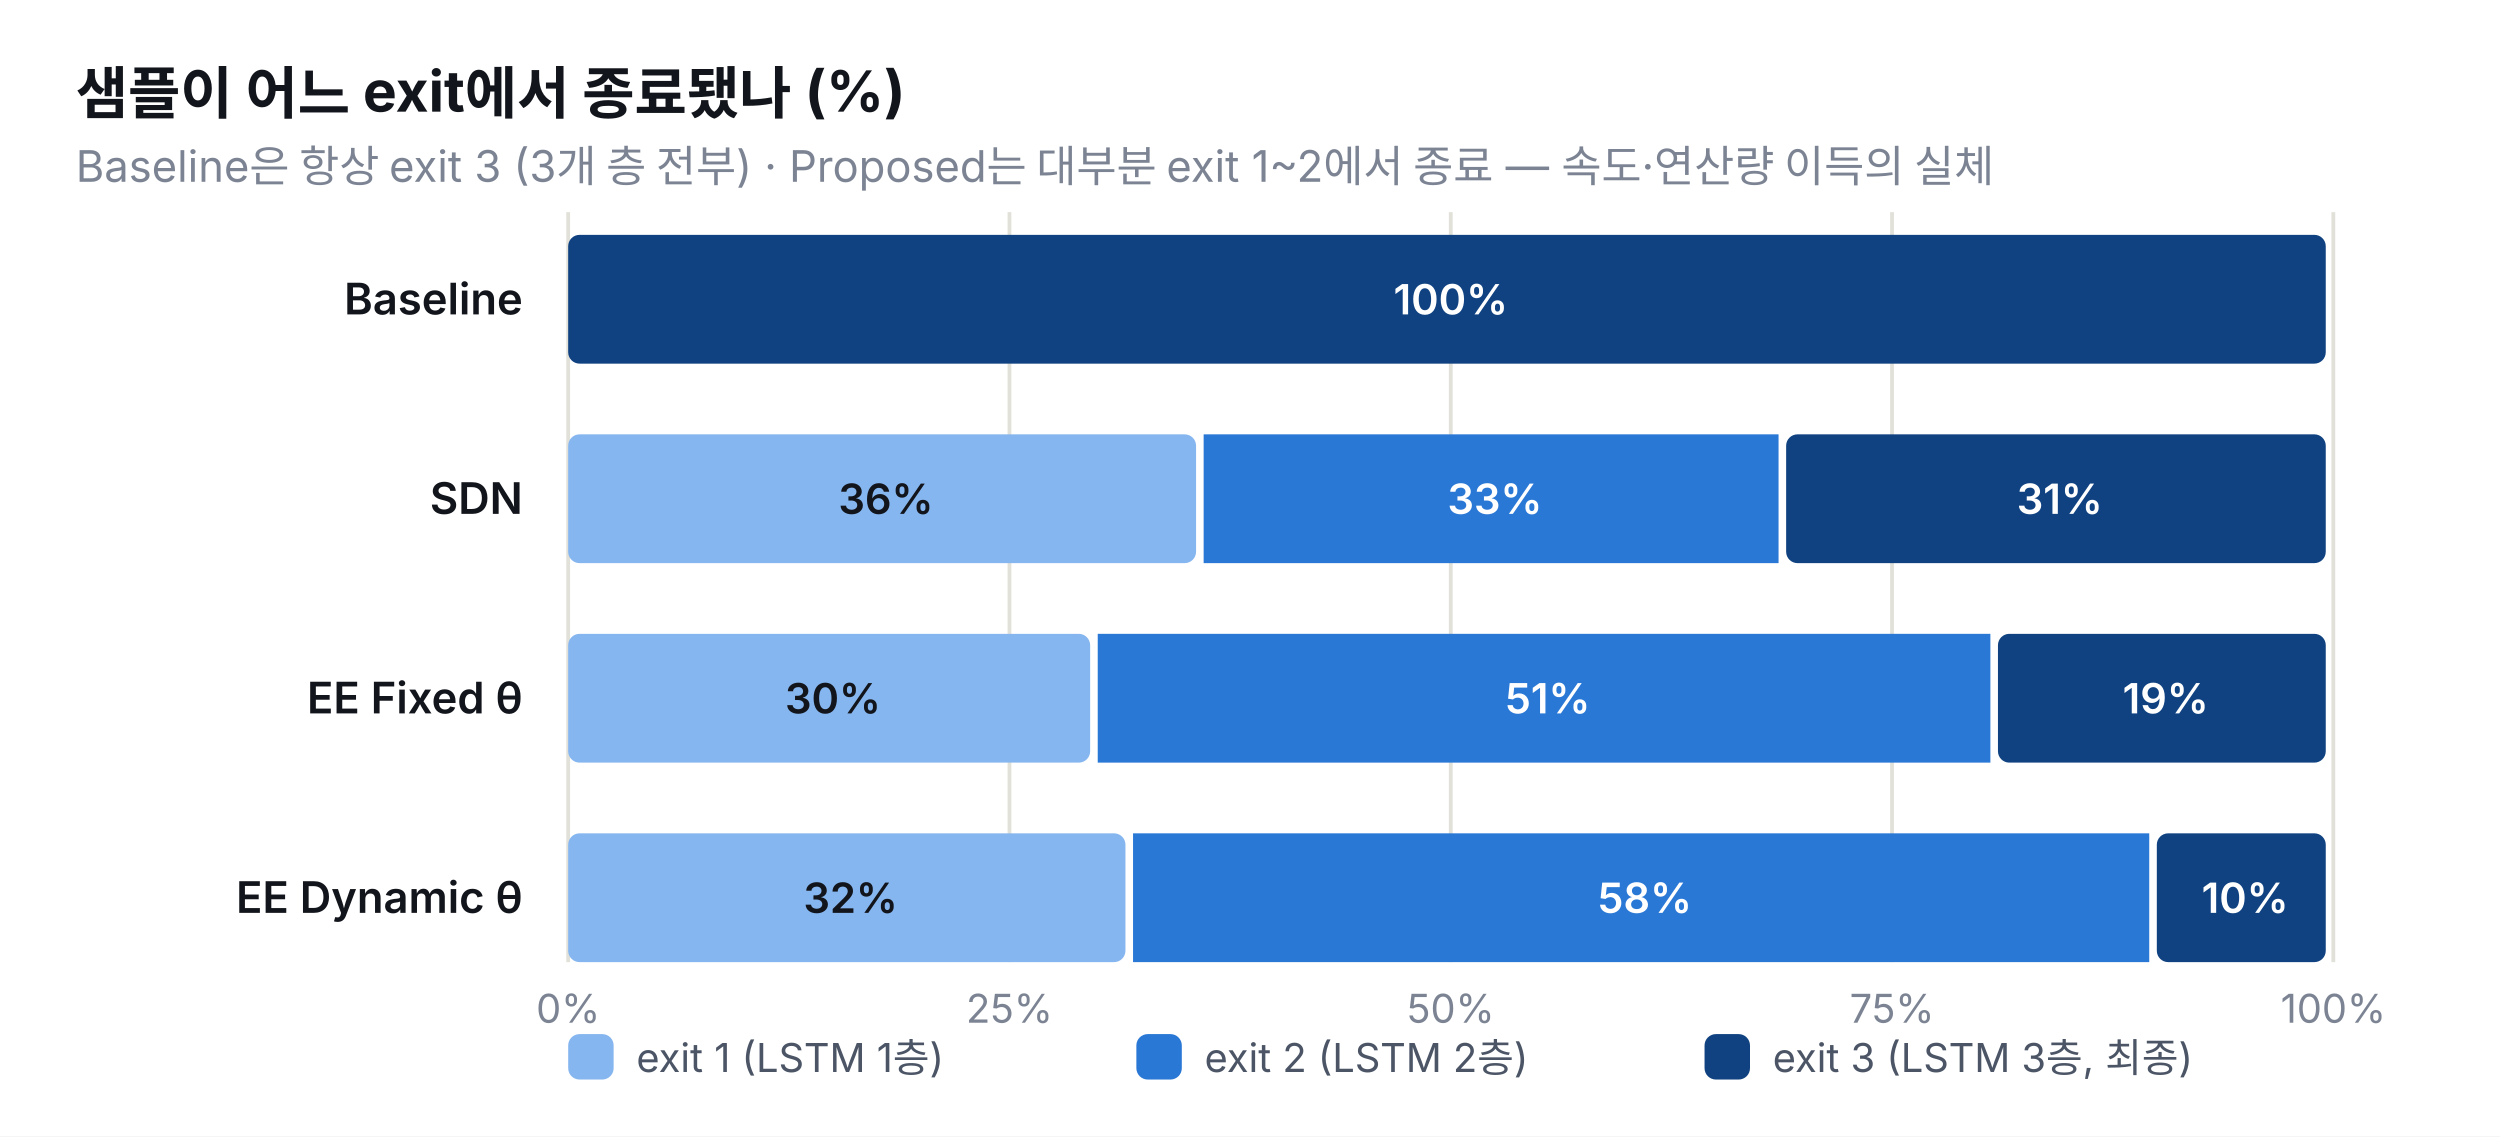
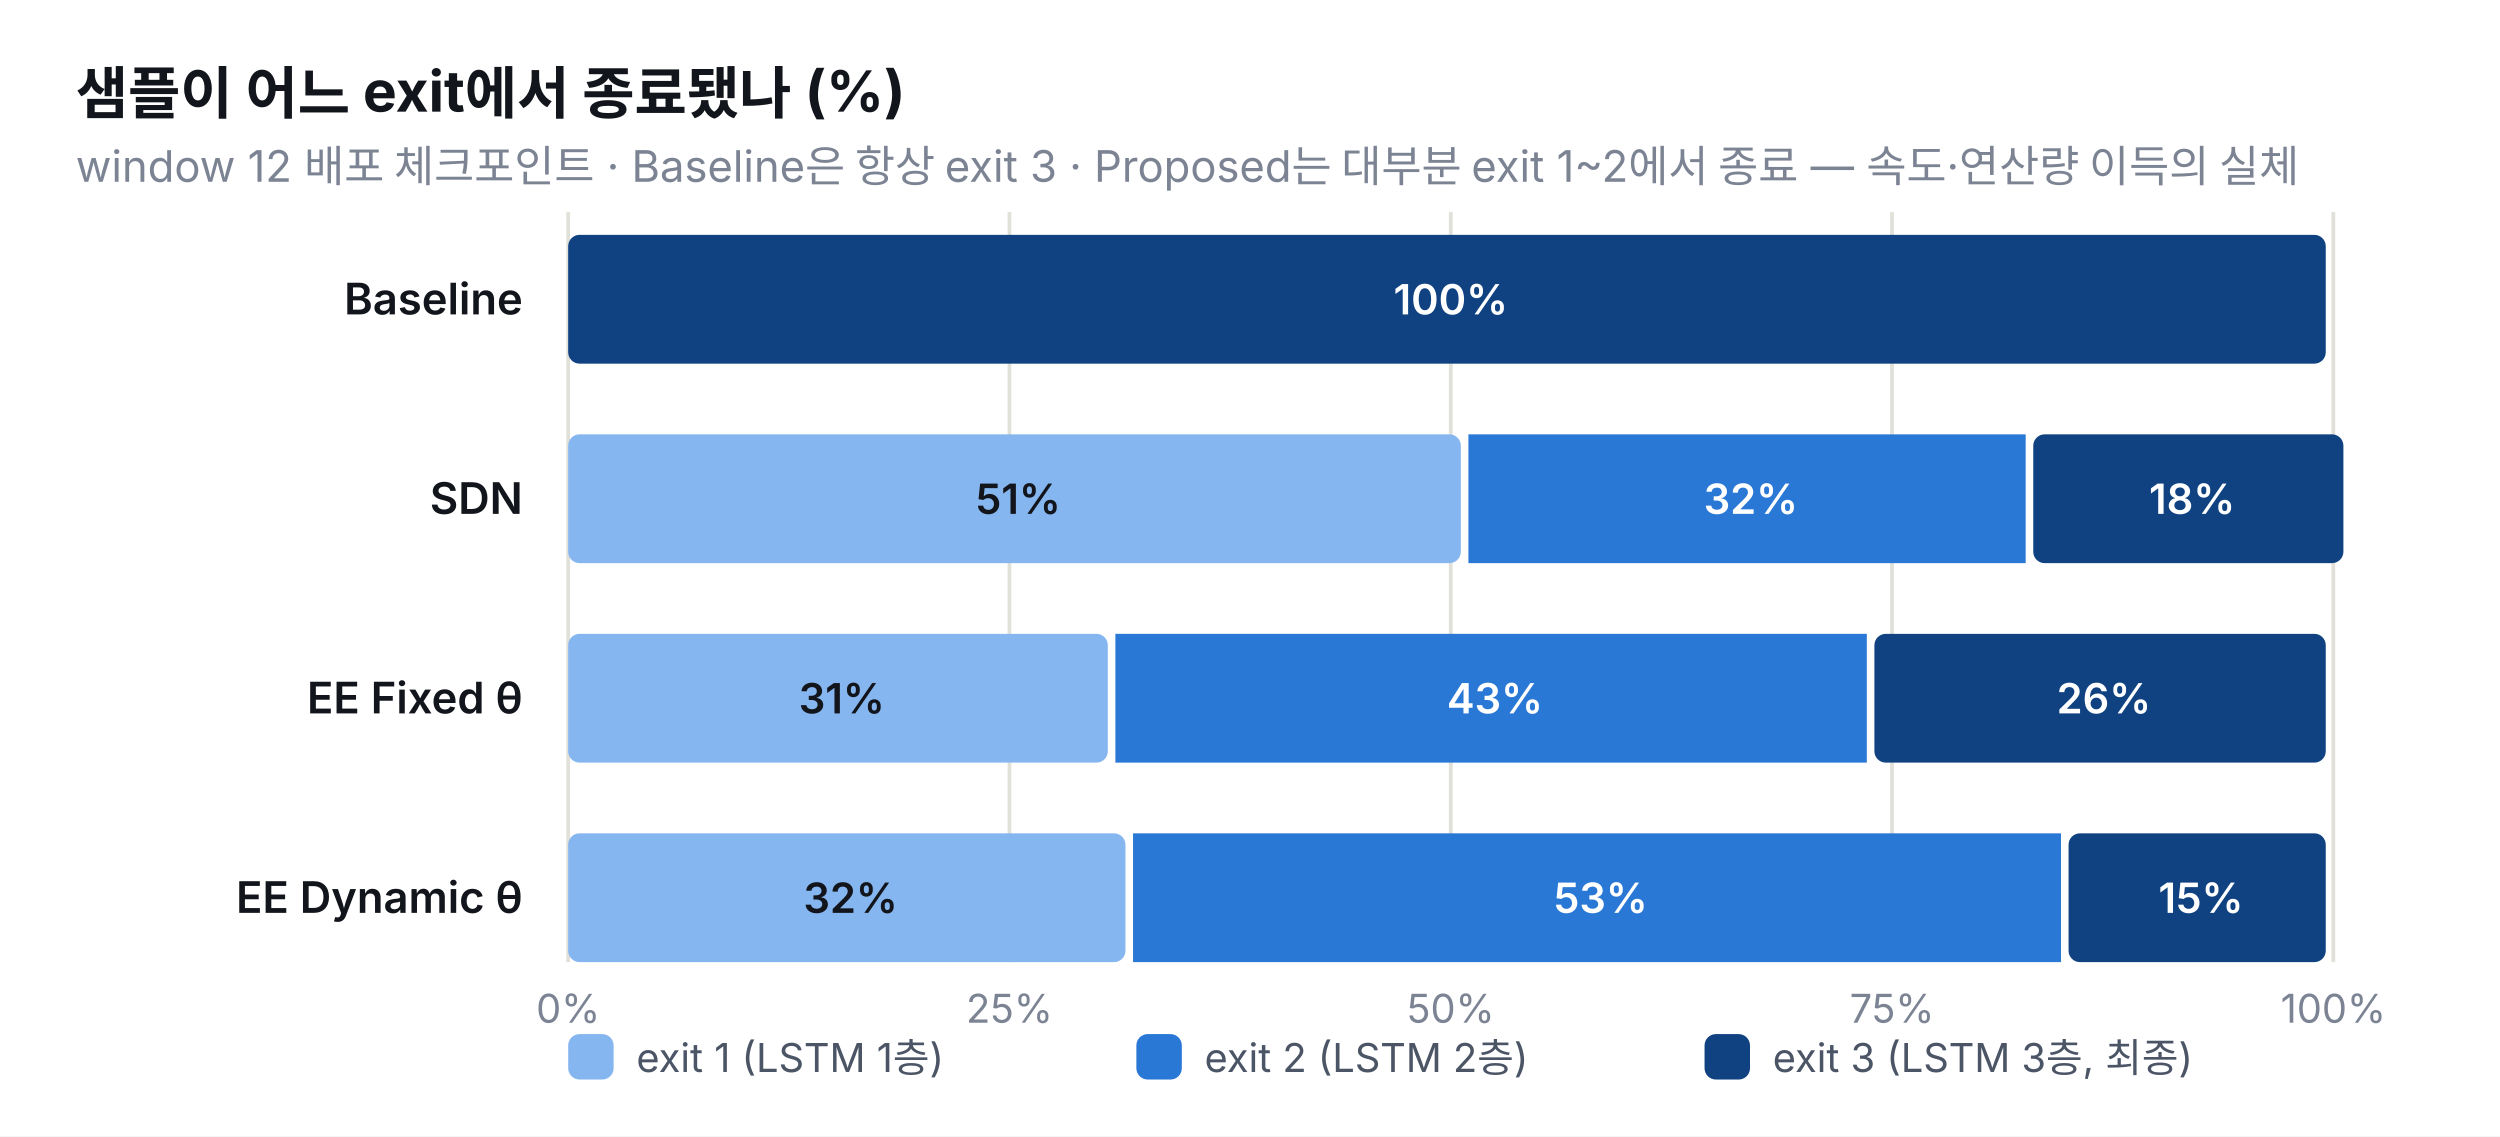
<svg xmlns="http://www.w3.org/2000/svg" width="660" height="300" viewBox="0 0 660 300" font-family="-apple-system, &quot;Segoe UI&quot;, &quot;Malgun Gothic&quot;, &quot;Noto Sans KR&quot;, system-ui, sans-serif">
  <rect x="0" y="0" width="660" height="300" fill="#ffffff" />
  <text x="20" y="30" text-anchor="start" font-size="15" font-weight="700" fill="#12151b" font-family="-apple-system, &quot;Segoe UI&quot;, &quot;Malgun Gothic&quot;, &quot;Noto Sans KR&quot;, system-ui, sans-serif" transform="undefined">샘플이 어느 exit에서 종료됐나 (%)</text>
-   <text x="20" y="48" text-anchor="start" font-size="11.5" font-weight="400" fill="#7c8494" font-family="-apple-system, &quot;Segoe UI&quot;, &quot;Malgun Gothic&quot;, &quot;Noto Sans KR&quot;, system-ui, sans-serif" transform="undefined">Baseline은 항상 exit 3 (3개 층 전부) · Proposed는 대부분 exit 1~2에서 종료 — 속도·연산량 이득의 실체</text>
+   <text x="20" y="48" text-anchor="start" font-size="11.5" font-weight="400" fill="#7c8494" font-family="-apple-system, &quot;Segoe UI&quot;, &quot;Malgun Gothic&quot;, &quot;Noto Sans KR&quot;, system-ui, sans-serif" transform="undefined">window 12 배포 체크포인트 · Baseline은 항상 exit 3 · Proposed는 대부분 exit 1~2에서 종료 — 속도·연산량 이득의 실체</text>
  <line x1="150" y1="56" x2="150" y2="254" stroke="#e1e0d9" stroke-width="1" />
  <text x="150" y="270" text-anchor="middle" font-size="10.5" font-weight="400" fill="#7c8494" font-family="-apple-system, &quot;Segoe UI&quot;, &quot;Malgun Gothic&quot;, &quot;Noto Sans KR&quot;, system-ui, sans-serif" transform="undefined">0%</text>
  <line x1="266.5" y1="56" x2="266.5" y2="254" stroke="#e1e0d9" stroke-width="1" />
  <text x="266.5" y="270" text-anchor="middle" font-size="10.5" font-weight="400" fill="#7c8494" font-family="-apple-system, &quot;Segoe UI&quot;, &quot;Malgun Gothic&quot;, &quot;Noto Sans KR&quot;, system-ui, sans-serif" transform="undefined">25%</text>
  <line x1="383" y1="56" x2="383" y2="254" stroke="#e1e0d9" stroke-width="1" />
  <text x="383" y="270" text-anchor="middle" font-size="10.5" font-weight="400" fill="#7c8494" font-family="-apple-system, &quot;Segoe UI&quot;, &quot;Malgun Gothic&quot;, &quot;Noto Sans KR&quot;, system-ui, sans-serif" transform="undefined">50%</text>
  <line x1="499.5" y1="56" x2="499.5" y2="254" stroke="#e1e0d9" stroke-width="1" />
  <text x="499.5" y="270" text-anchor="middle" font-size="10.5" font-weight="400" fill="#7c8494" font-family="-apple-system, &quot;Segoe UI&quot;, &quot;Malgun Gothic&quot;, &quot;Noto Sans KR&quot;, system-ui, sans-serif" transform="undefined">75%</text>
  <line x1="616" y1="56" x2="616" y2="254" stroke="#e1e0d9" stroke-width="1" />
  <text x="616" y="270" text-anchor="middle" font-size="10.5" font-weight="400" fill="#7c8494" font-family="-apple-system, &quot;Segoe UI&quot;, &quot;Malgun Gothic&quot;, &quot;Noto Sans KR&quot;, system-ui, sans-serif" transform="undefined">100%</text>
  <text x="138" y="83" text-anchor="end" font-size="11.5" font-weight="600" fill="#12151b" font-family="-apple-system, &quot;Segoe UI&quot;, &quot;Malgun Gothic&quot;, &quot;Noto Sans KR&quot;, system-ui, sans-serif" transform="undefined">Baseline</text>
  <rect x="150" y="62" width="464" height="34" fill="#104281" rx="3" />
  <text x="383" y="83" text-anchor="middle" font-size="11" font-weight="600" fill="#ffffff" font-family="-apple-system, &quot;Segoe UI&quot;, &quot;Malgun Gothic&quot;, &quot;Noto Sans KR&quot;, system-ui, sans-serif" transform="undefined">100%</text>
  <text x="138" y="135.667" text-anchor="end" font-size="11.5" font-weight="600" fill="#12151b" font-family="-apple-system, &quot;Segoe UI&quot;, &quot;Malgun Gothic&quot;, &quot;Noto Sans KR&quot;, system-ui, sans-serif" transform="undefined">SDN</text>
-   <rect x="150" y="114.667" width="165.76" height="34" fill="#86b6ef" rx="3" />
-   <text x="233.88" y="135.667" text-anchor="middle" font-size="11" font-weight="600" fill="#12151b" font-family="-apple-system, &quot;Segoe UI&quot;, &quot;Malgun Gothic&quot;, &quot;Noto Sans KR&quot;, system-ui, sans-serif" transform="undefined">36%</text>
-   <rect x="317.76" y="114.667" width="151.78" height="34" fill="#2a78d6" rx="0" />
-   <text x="394.65" y="135.667" text-anchor="middle" font-size="11" font-weight="600" fill="#ffffff" font-family="-apple-system, &quot;Segoe UI&quot;, &quot;Malgun Gothic&quot;, &quot;Noto Sans KR&quot;, system-ui, sans-serif" transform="undefined">33%</text>
-   <rect x="471.54" y="114.667" width="142.46" height="34" fill="#104281" rx="3" />
-   <text x="543.77" y="135.667" text-anchor="middle" font-size="11" font-weight="600" fill="#ffffff" font-family="-apple-system, &quot;Segoe UI&quot;, &quot;Malgun Gothic&quot;, &quot;Noto Sans KR&quot;, system-ui, sans-serif" transform="undefined">31%</text>
+   <rect x="150" y="114.667" width="235.66" height="34" fill="#86b6ef" rx="3" />
+   <text x="268.83" y="135.667" text-anchor="middle" font-size="11" font-weight="600" fill="#12151b" font-family="-apple-system, &quot;Segoe UI&quot;, &quot;Malgun Gothic&quot;, &quot;Noto Sans KR&quot;, system-ui, sans-serif" transform="undefined">51%</text>
+   <rect x="387.66" y="114.667" width="147.12" height="34" fill="#2a78d6" rx="0" />
+   <text x="462.22" y="135.667" text-anchor="middle" font-size="11" font-weight="600" fill="#ffffff" font-family="-apple-system, &quot;Segoe UI&quot;, &quot;Malgun Gothic&quot;, &quot;Noto Sans KR&quot;, system-ui, sans-serif" transform="undefined">32%</text>
+   <rect x="536.78" y="114.667" width="81.88" height="34" fill="#104281" rx="3" />
+   <text x="578.72" y="135.667" text-anchor="middle" font-size="11" font-weight="600" fill="#ffffff" font-family="-apple-system, &quot;Segoe UI&quot;, &quot;Malgun Gothic&quot;, &quot;Noto Sans KR&quot;, system-ui, sans-serif" transform="undefined">18%</text>
  <text x="138" y="188.333" text-anchor="end" font-size="11.5" font-weight="600" fill="#12151b" font-family="-apple-system, &quot;Segoe UI&quot;, &quot;Malgun Gothic&quot;, &quot;Noto Sans KR&quot;, system-ui, sans-serif" transform="undefined">EE Fixed θ</text>
-   <rect x="150" y="167.333" width="137.8" height="34" fill="#86b6ef" rx="3" />
-   <text x="219.9" y="188.333" text-anchor="middle" font-size="11" font-weight="600" fill="#12151b" font-family="-apple-system, &quot;Segoe UI&quot;, &quot;Malgun Gothic&quot;, &quot;Noto Sans KR&quot;, system-ui, sans-serif" transform="undefined">30%</text>
-   <rect x="289.8" y="167.333" width="235.66" height="34" fill="#2a78d6" rx="0" />
-   <text x="408.63" y="188.333" text-anchor="middle" font-size="11" font-weight="600" fill="#ffffff" font-family="-apple-system, &quot;Segoe UI&quot;, &quot;Malgun Gothic&quot;, &quot;Noto Sans KR&quot;, system-ui, sans-serif" transform="undefined">51%</text>
-   <rect x="527.46" y="167.333" width="86.54" height="34" fill="#104281" rx="3" />
-   <text x="571.73" y="188.333" text-anchor="middle" font-size="11" font-weight="600" fill="#ffffff" font-family="-apple-system, &quot;Segoe UI&quot;, &quot;Malgun Gothic&quot;, &quot;Noto Sans KR&quot;, system-ui, sans-serif" transform="undefined">19%</text>
+   <rect x="150" y="167.333" width="142.46" height="34" fill="#86b6ef" rx="3" />
+   <text x="222.23" y="188.333" text-anchor="middle" font-size="11" font-weight="600" fill="#12151b" font-family="-apple-system, &quot;Segoe UI&quot;, &quot;Malgun Gothic&quot;, &quot;Noto Sans KR&quot;, system-ui, sans-serif" transform="undefined">31%</text>
+   <rect x="294.46" y="167.333" width="198.38" height="34" fill="#2a78d6" rx="0" />
+   <text x="394.65" y="188.333" text-anchor="middle" font-size="11" font-weight="600" fill="#ffffff" font-family="-apple-system, &quot;Segoe UI&quot;, &quot;Malgun Gothic&quot;, &quot;Noto Sans KR&quot;, system-ui, sans-serif" transform="undefined">43%</text>
+   <rect x="494.84" y="167.333" width="119.16" height="34" fill="#104281" rx="3" />
+   <text x="555.42" y="188.333" text-anchor="middle" font-size="11" font-weight="600" fill="#ffffff" font-family="-apple-system, &quot;Segoe UI&quot;, &quot;Malgun Gothic&quot;, &quot;Noto Sans KR&quot;, system-ui, sans-serif" transform="undefined">26%</text>
  <text x="138" y="241" text-anchor="end" font-size="11.5" font-weight="600" fill="#12151b" font-family="-apple-system, &quot;Segoe UI&quot;, &quot;Malgun Gothic&quot;, &quot;Noto Sans KR&quot;, system-ui, sans-serif" transform="undefined">EE Dynamic θ</text>
  <rect x="150" y="220" width="147.12" height="34" fill="#86b6ef" rx="3" />
  <text x="224.56" y="241" text-anchor="middle" font-size="11" font-weight="600" fill="#12151b" font-family="-apple-system, &quot;Segoe UI&quot;, &quot;Malgun Gothic&quot;, &quot;Noto Sans KR&quot;, system-ui, sans-serif" transform="undefined">32%</text>
-   <rect x="299.12" y="220" width="268.28" height="34" fill="#2a78d6" rx="0" />
-   <text x="434.26" y="241" text-anchor="middle" font-size="11" font-weight="600" fill="#ffffff" font-family="-apple-system, &quot;Segoe UI&quot;, &quot;Malgun Gothic&quot;, &quot;Noto Sans KR&quot;, system-ui, sans-serif" transform="undefined">58%</text>
-   <rect x="569.4" y="220" width="44.6" height="34" fill="#104281" rx="3" />
-   <text x="592.7" y="241" text-anchor="middle" font-size="11" font-weight="600" fill="#ffffff" font-family="-apple-system, &quot;Segoe UI&quot;, &quot;Malgun Gothic&quot;, &quot;Noto Sans KR&quot;, system-ui, sans-serif" transform="undefined">10%</text>
+   <rect x="299.12" y="220" width="244.98" height="34" fill="#2a78d6" rx="0" />
+   <text x="422.61" y="241" text-anchor="middle" font-size="11" font-weight="600" fill="#ffffff" font-family="-apple-system, &quot;Segoe UI&quot;, &quot;Malgun Gothic&quot;, &quot;Noto Sans KR&quot;, system-ui, sans-serif" transform="undefined">53%</text>
+   <rect x="546.1" y="220" width="67.9" height="34" fill="#104281" rx="3" />
+   <text x="581.05" y="241" text-anchor="middle" font-size="11" font-weight="600" fill="#ffffff" font-family="-apple-system, &quot;Segoe UI&quot;, &quot;Malgun Gothic&quot;, &quot;Noto Sans KR&quot;, system-ui, sans-serif" transform="undefined">15%</text>
  <rect x="150" y="273" width="12" height="12" rx="3" fill="#86b6ef" />
  <text x="168" y="283" text-anchor="start" font-size="10.5" font-weight="400" fill="#4b5566" font-family="-apple-system, &quot;Segoe UI&quot;, &quot;Malgun Gothic&quot;, &quot;Noto Sans KR&quot;, system-ui, sans-serif" transform="undefined">exit 1 (LSTM 1층)</text>
  <rect x="300" y="273" width="12" height="12" rx="3" fill="#2a78d6" />
  <text x="318" y="283" text-anchor="start" font-size="10.5" font-weight="400" fill="#4b5566" font-family="-apple-system, &quot;Segoe UI&quot;, &quot;Malgun Gothic&quot;, &quot;Noto Sans KR&quot;, system-ui, sans-serif" transform="undefined">exit 2 (LSTM 2층)</text>
  <rect x="450" y="273" width="12" height="12" rx="3" fill="#104281" />
  <text x="468" y="283" text-anchor="start" font-size="10.5" font-weight="400" fill="#4b5566" font-family="-apple-system, &quot;Segoe UI&quot;, &quot;Malgun Gothic&quot;, &quot;Noto Sans KR&quot;, system-ui, sans-serif" transform="undefined">exit 3 (LSTM 3층, 최종)</text>
</svg>
